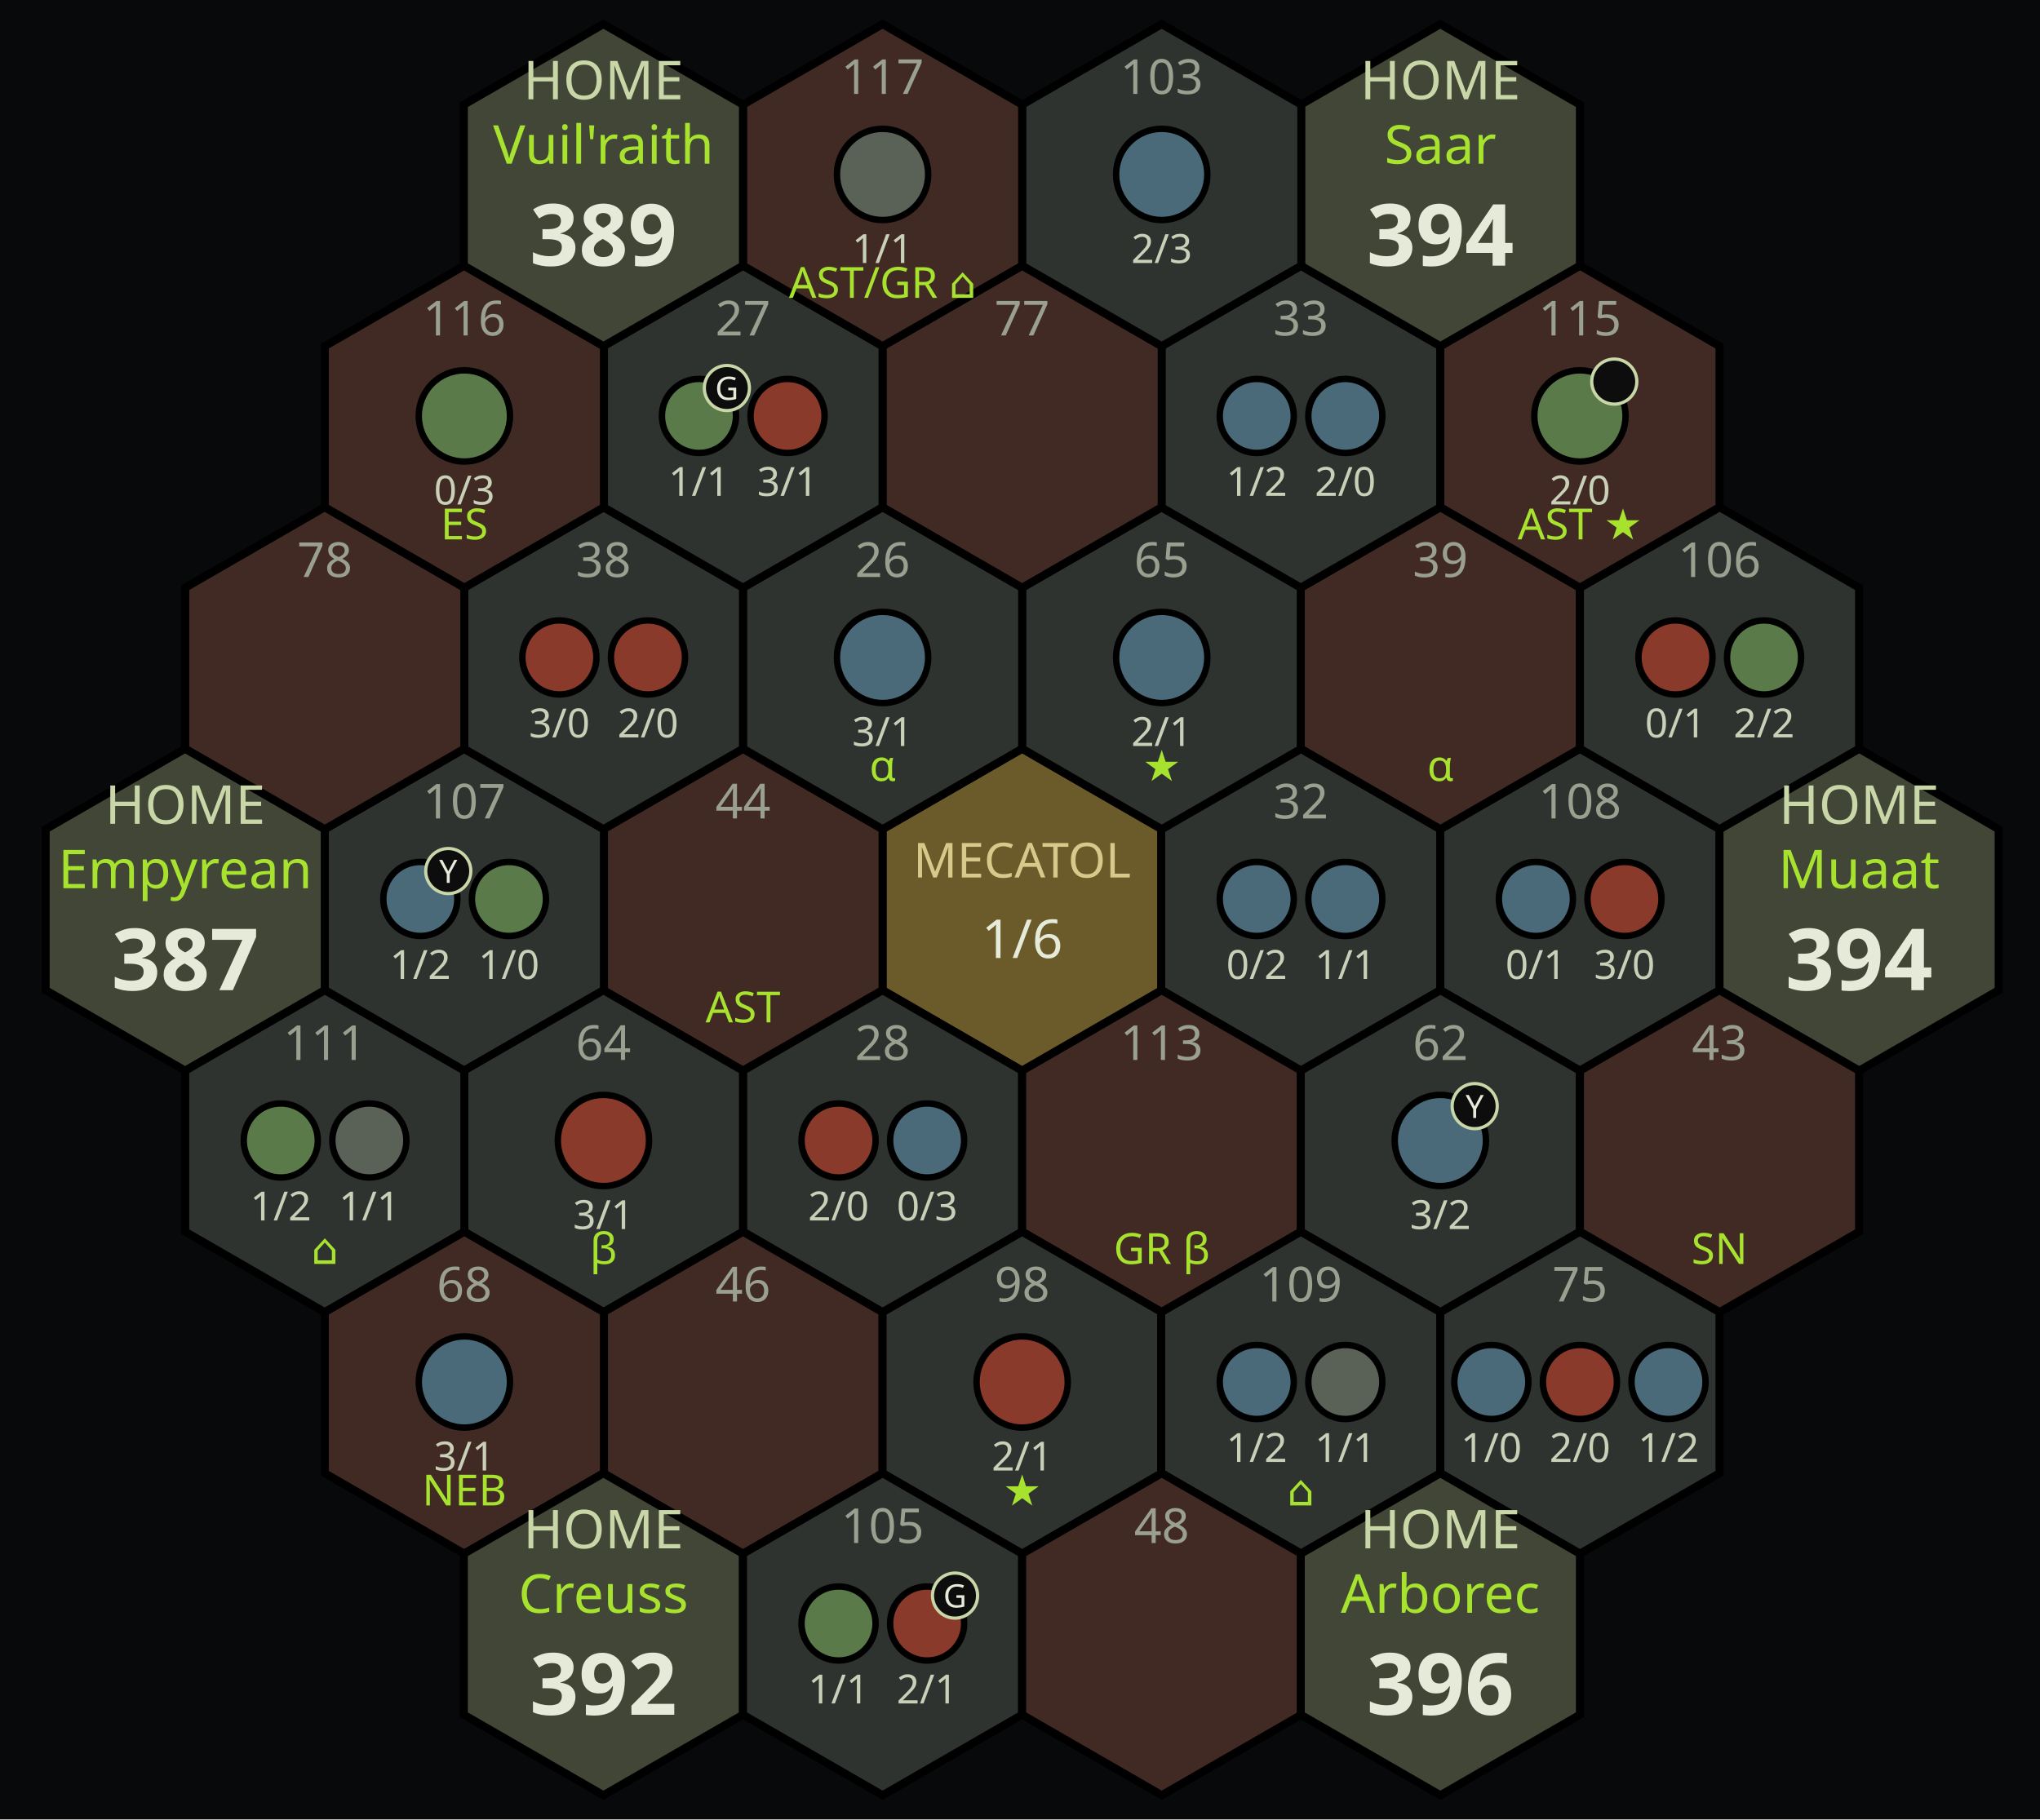
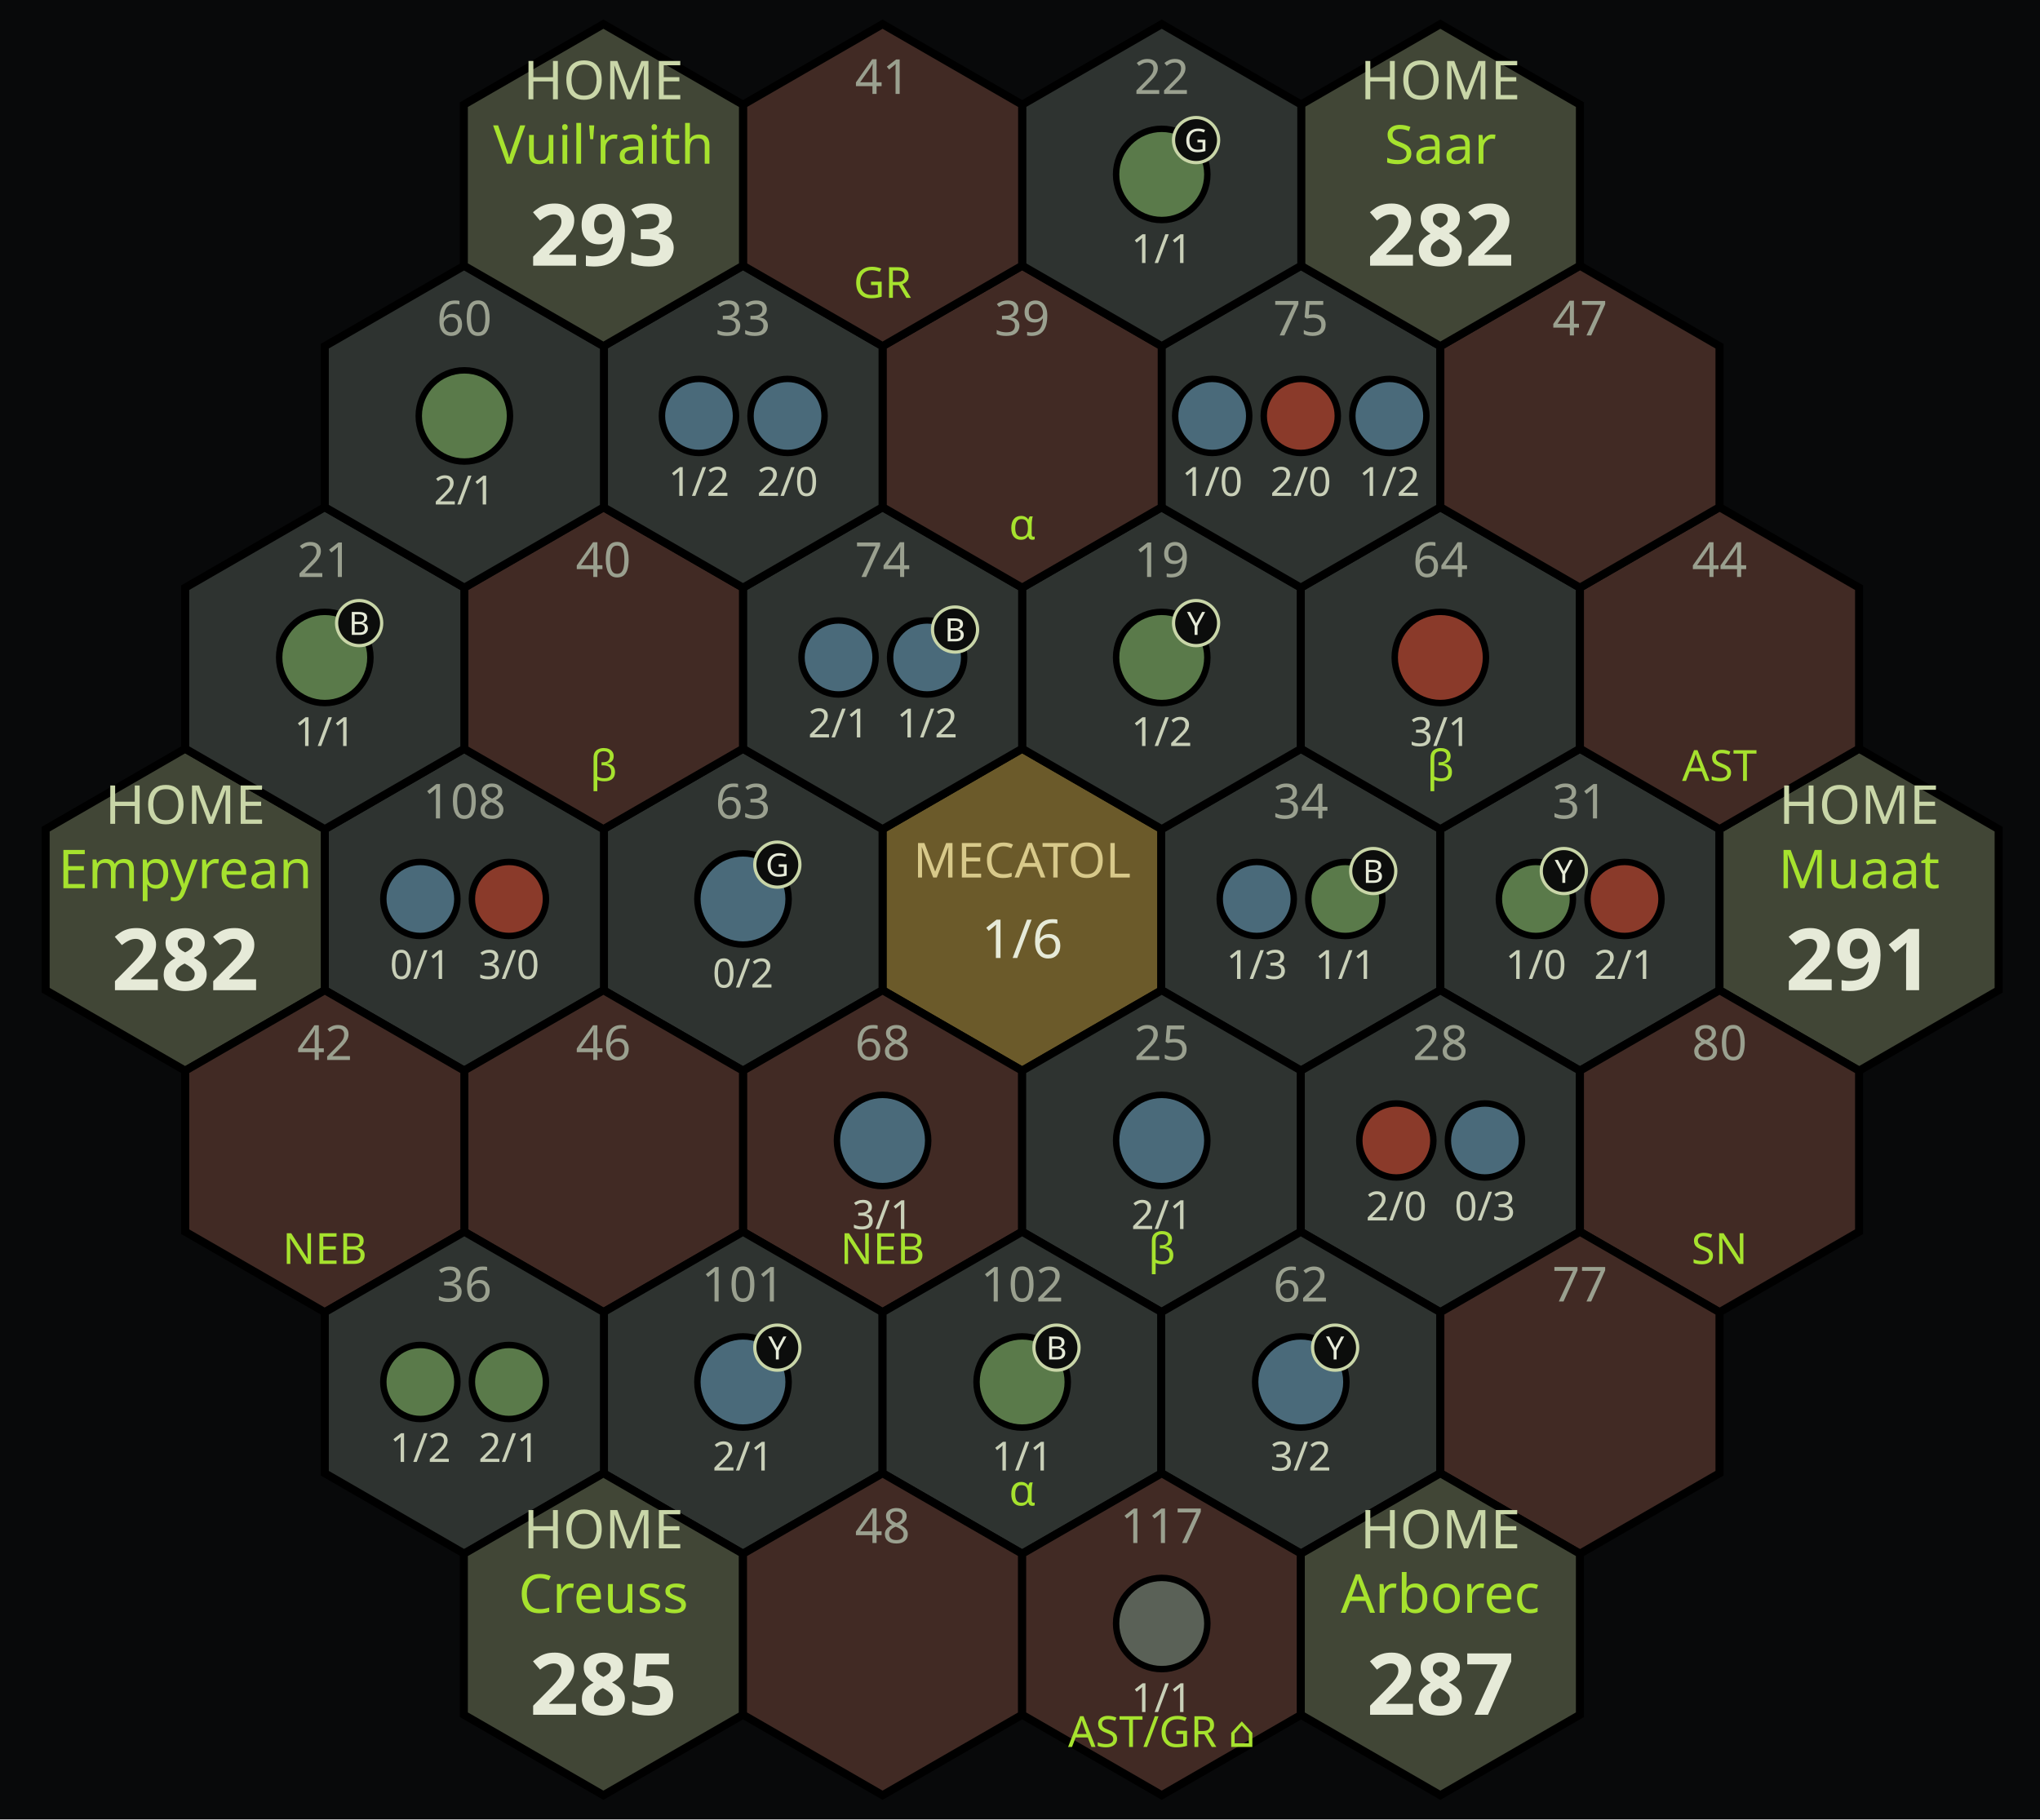
<svg xmlns="http://www.w3.org/2000/svg" width="380" height="339" viewBox="0 0 380 339">
  <rect width="100%" height="100%" fill="#08090a" />
  <polygon points="190.4,139.5 216.4,154.5 216.4,184.5 190.4,199.5 164.4,184.5 164.4,154.5" fill="#6b5a2a" stroke="#000000" stroke-width="1.5" />
  <polygon points="242.3,139.5 268.3,154.5 268.3,184.5 242.3,199.5 216.3,184.5 216.3,154.5" fill="#2e3330" stroke="#000000" stroke-width="1.5" />
  <polygon points="216.4,94.5 242.4,109.5 242.4,139.5 216.4,154.5 190.4,139.5 190.4,109.5" fill="#2e3330" stroke="#000000" stroke-width="1.5" />
-   <polygon points="138.4,139.5 164.4,154.5 164.4,184.5 138.4,199.5 112.4,184.5 112.4,154.5" fill="#412a24" stroke="#000000" stroke-width="1.5" />
+   <polygon points="138.4,139.5 164.4,154.5 164.4,184.5 138.4,199.5 112.4,184.5 112.4,154.5" fill="#2e3330" stroke="#000000" stroke-width="1.5" />
  <polygon points="164.4,94.5 190.4,109.5 190.4,139.5 164.4,154.5 138.4,139.5 138.4,109.5" fill="#2e3330" stroke="#000000" stroke-width="1.5" />
-   <polygon points="164.4,184.5 190.4,199.5 190.4,229.5 164.4,244.5 138.4,229.5 138.4,199.5" fill="#2e3330" stroke="#000000" stroke-width="1.5" />
-   <polygon points="216.4,184.5 242.4,199.5 242.4,229.5 216.4,244.5 190.4,229.5 190.4,199.5" fill="#412a24" stroke="#000000" stroke-width="1.5" />
+   <polygon points="164.4,184.5 190.4,199.5 190.4,229.5 164.4,244.5 138.4,229.5 138.4,199.5" fill="#412a24" stroke="#000000" stroke-width="1.5" />
+   <polygon points="216.4,184.5 242.4,199.5 242.4,229.5 216.4,244.5 190.4,229.5 190.4,199.5" fill="#2e3330" stroke="#000000" stroke-width="1.5" />
  <polygon points="294.3,139.5 320.3,154.5 320.3,184.5 294.3,199.5 268.3,184.5 268.3,154.5" fill="#2e3330" stroke="#000000" stroke-width="1.5" />
-   <polygon points="268.3,94.5 294.3,109.5 294.3,139.5 268.3,154.5 242.3,139.5 242.3,109.5" fill="#412a24" stroke="#000000" stroke-width="1.5" />
+   <polygon points="268.3,94.5 294.3,109.5 294.3,139.5 268.3,154.5 242.3,139.5 242.3,109.5" fill="#2e3330" stroke="#000000" stroke-width="1.5" />
  <polygon points="268.3,184.5 294.3,199.5 294.3,229.5 268.3,244.5 242.3,229.5 242.3,199.5" fill="#2e3330" stroke="#000000" stroke-width="1.5" />
  <polygon points="242.3,49.5 268.3,64.5 268.3,94.5 242.3,109.5 216.3,94.5 216.3,64.5" fill="#2e3330" stroke="#000000" stroke-width="1.5" />
  <polygon points="190.4,49.5 216.4,64.5 216.4,94.5 190.4,109.5 164.4,94.5 164.4,64.5" fill="#412a24" stroke="#000000" stroke-width="1.5" />
  <polygon points="86.5,139.5 112.5,154.5 112.5,184.5 86.5,199.5 60.5,184.5 60.5,154.5" fill="#2e3330" stroke="#000000" stroke-width="1.5" />
-   <polygon points="112.4,94.5 138.4,109.5 138.4,139.5 112.4,154.5 86.4,139.5 86.4,109.5" fill="#2e3330" stroke="#000000" stroke-width="1.5" />
-   <polygon points="112.4,184.5 138.4,199.5 138.4,229.5 112.4,244.5 86.4,229.5 86.4,199.5" fill="#2e3330" stroke="#000000" stroke-width="1.5" />
+   <polygon points="112.4,94.5 138.4,109.5 138.4,139.5 112.4,154.5 86.4,139.5 86.4,109.5" fill="#412a24" stroke="#000000" stroke-width="1.5" />
+   <polygon points="112.4,184.5 138.4,199.5 138.4,229.5 112.4,244.5 86.4,229.5 86.4,199.5" fill="#412a24" stroke="#000000" stroke-width="1.5" />
  <polygon points="138.4,49.5 164.4,64.5 164.4,94.5 138.4,109.5 112.4,94.5 112.4,64.5" fill="#2e3330" stroke="#000000" stroke-width="1.5" />
-   <polygon points="138.4,229.5 164.4,244.5 164.4,274.5 138.4,289.5 112.4,274.5 112.4,244.5" fill="#412a24" stroke="#000000" stroke-width="1.5" />
+   <polygon points="138.4,229.5 164.4,244.5 164.4,274.5 138.4,289.5 112.4,274.5 112.4,244.5" fill="#2e3330" stroke="#000000" stroke-width="1.5" />
  <polygon points="190.4,229.5 216.4,244.5 216.4,274.5 190.4,289.5 164.4,274.5 164.4,244.5" fill="#2e3330" stroke="#000000" stroke-width="1.5" />
  <polygon points="242.3,229.5 268.3,244.5 268.3,274.5 242.3,289.5 216.3,274.5 216.3,244.5" fill="#2e3330" stroke="#000000" stroke-width="1.5" />
  <polygon points="346.3,139.5 372.3,154.5 372.3,184.5 346.3,199.5 320.3,184.5 320.3,154.5" fill="#414636" stroke="#000000" stroke-width="1.5" />
-   <polygon points="320.3,94.5 346.3,109.5 346.3,139.5 320.3,154.5 294.3,139.5 294.3,109.5" fill="#2e3330" stroke="#000000" stroke-width="1.5" />
+   <polygon points="320.3,94.5 346.3,109.5 346.3,139.5 320.3,154.5 294.3,139.5 294.3,109.5" fill="#412a24" stroke="#000000" stroke-width="1.5" />
  <polygon points="320.3,184.5 346.3,199.5 346.3,229.5 320.3,244.5 294.3,229.5 294.3,199.5" fill="#412a24" stroke="#000000" stroke-width="1.5" />
  <polygon points="294.3,49.5 320.3,64.5 320.3,94.5 294.3,109.5 268.3,94.5 268.3,64.5" fill="#412a24" stroke="#000000" stroke-width="1.5" />
-   <polygon points="294.3,229.5 320.3,244.5 320.3,274.5 294.3,289.5 268.3,274.5 268.3,244.5" fill="#2e3330" stroke="#000000" stroke-width="1.5" />
+   <polygon points="294.3,229.5 320.3,244.5 320.3,274.5 294.3,289.5 268.3,274.5 268.3,244.5" fill="#412a24" stroke="#000000" stroke-width="1.5" />
  <polygon points="268.3,4.5 294.3,19.5 294.3,49.5 268.3,64.5 242.3,49.5 242.3,19.5" fill="#414636" stroke="#000000" stroke-width="1.5" />
  <polygon points="216.4,4.5 242.4,19.5 242.4,49.5 216.4,64.5 190.4,49.5 190.4,19.5" fill="#2e3330" stroke="#000000" stroke-width="1.5" />
  <polygon points="164.4,4.5 190.4,19.5 190.4,49.5 164.4,64.5 138.4,49.5 138.4,19.5" fill="#412a24" stroke="#000000" stroke-width="1.5" />
  <polygon points="34.5,139.5 60.5,154.5 60.5,184.5 34.5,199.5 8.5,184.5 8.5,154.5" fill="#414636" stroke="#000000" stroke-width="1.5" />
-   <polygon points="60.5,94.5 86.5,109.5 86.5,139.5 60.5,154.5 34.5,139.5 34.5,109.5" fill="#412a24" stroke="#000000" stroke-width="1.5" />
-   <polygon points="60.5,184.5 86.5,199.5 86.5,229.5 60.5,244.5 34.5,229.5 34.5,199.5" fill="#2e3330" stroke="#000000" stroke-width="1.5" />
-   <polygon points="86.5,49.5 112.5,64.5 112.5,94.5 86.5,109.5 60.5,94.5 60.5,64.5" fill="#412a24" stroke="#000000" stroke-width="1.5" />
-   <polygon points="86.5,229.5 112.5,244.5 112.5,274.5 86.5,289.5 60.5,274.5 60.5,244.5" fill="#412a24" stroke="#000000" stroke-width="1.5" />
+   <polygon points="60.5,94.5 86.5,109.5 86.5,139.5 60.5,154.5 34.5,139.5 34.5,109.5" fill="#2e3330" stroke="#000000" stroke-width="1.5" />
+   <polygon points="60.5,184.5 86.5,199.5 86.5,229.5 60.5,244.5 34.5,229.5 34.5,199.5" fill="#412a24" stroke="#000000" stroke-width="1.5" />
+   <polygon points="86.5,49.5 112.5,64.5 112.5,94.5 86.5,109.5 60.5,94.5 60.5,64.5" fill="#2e3330" stroke="#000000" stroke-width="1.5" />
+   <polygon points="86.5,229.5 112.5,244.5 112.5,274.5 86.5,289.5 60.5,274.5 60.5,244.5" fill="#2e3330" stroke="#000000" stroke-width="1.5" />
  <polygon points="112.4,4.5 138.4,19.5 138.4,49.5 112.4,64.5 86.4,49.5 86.4,19.5" fill="#414636" stroke="#000000" stroke-width="1.5" />
  <polygon points="112.4,274.5 138.4,289.5 138.4,319.5 112.4,334.5 86.4,319.5 86.4,289.5" fill="#414636" stroke="#000000" stroke-width="1.5" />
-   <polygon points="164.4,274.5 190.4,289.5 190.4,319.5 164.4,334.5 138.4,319.5 138.4,289.5" fill="#2e3330" stroke="#000000" stroke-width="1.5" />
+   <polygon points="164.4,274.5 190.4,289.5 190.4,319.5 164.4,334.5 138.4,319.5 138.4,289.5" fill="#412a24" stroke="#000000" stroke-width="1.5" />
  <polygon points="216.4,274.5 242.4,289.5 242.4,319.5 216.4,334.5 190.4,319.5 190.4,289.5" fill="#412a24" stroke="#000000" stroke-width="1.5" />
  <polygon points="268.3,274.5 294.3,289.5 294.3,319.5 268.3,334.5 242.3,319.5 242.3,289.5" fill="#414636" stroke="#000000" stroke-width="1.5" />
  <text x="190.4" y="163.5" font-size="9" fill="#d8c98a" text-anchor="middle" font-family="sans-serif">MECATOL</text>
  <text x="190.4" y="178.5" font-size="10" fill="#e6ead8" text-anchor="middle" font-family="sans-serif">1/6</text>
-   <text x="242.3" y="152.5" font-size="9" fill="#9aa08f" text-anchor="middle" font-family="sans-serif">32</text>
+   <text x="242.3" y="152.5" font-size="9" fill="#9aa08f" text-anchor="middle" font-family="sans-serif">34</text>
  <circle cx="234.1" cy="167.5" r="6.9" fill="#4a6a7a" stroke="#000000" stroke-width="1.20" />
-   <text x="234.1" y="182.4" font-size="7.5" fill="#c9d0b8" text-anchor="middle" font-family="sans-serif">0/2</text>
-   <circle cx="250.6" cy="167.5" r="6.9" fill="#4a6a7a" stroke="#000000" stroke-width="1.20" />
+   <text x="234.1" y="182.4" font-size="7.5" fill="#c9d0b8" text-anchor="middle" font-family="sans-serif">1/3</text>
+   <circle cx="250.6" cy="167.5" r="6.9" fill="#5a7a4a" stroke="#000000" stroke-width="1.20" />
+   <circle cx="255.8" cy="162.3" r="4.2" fill="#0c0d0c" stroke="#c9d6a8" stroke-width="0.6" />
+   <text x="255.8" y="164.5" font-size="6" fill="#e6ead8" text-anchor="middle" font-family="sans-serif">B</text>
  <text x="250.6" y="182.4" font-size="7.5" fill="#c9d0b8" text-anchor="middle" font-family="sans-serif">1/1</text>
-   <text x="216.4" y="107.5" font-size="9" fill="#9aa08f" text-anchor="middle" font-family="sans-serif">65</text>
-   <circle cx="216.4" cy="122.5" r="8.5" fill="#4a6a7a" stroke="#000000" stroke-width="1.20" />
-   <text x="216.4" y="139.0" font-size="7.5" fill="#c9d0b8" text-anchor="middle" font-family="sans-serif">2/1</text>
-   <text x="216.4" y="145.5" font-size="8" fill="#a6e22e" text-anchor="middle" font-family="sans-serif">★</text>
-   <text x="138.4" y="152.5" font-size="9" fill="#9aa08f" text-anchor="middle" font-family="sans-serif">44</text>
-   <text x="138.4" y="190.5" font-size="8" fill="#a6e22e" text-anchor="middle" font-family="sans-serif">AST</text>
-   <text x="164.4" y="107.5" font-size="9" fill="#9aa08f" text-anchor="middle" font-family="sans-serif">26</text>
-   <circle cx="164.4" cy="122.5" r="8.5" fill="#4a6a7a" stroke="#000000" stroke-width="1.20" />
-   <text x="164.4" y="139.0" font-size="7.5" fill="#c9d0b8" text-anchor="middle" font-family="sans-serif">3/1</text>
-   <text x="164.4" y="145.5" font-size="8" fill="#a6e22e" text-anchor="middle" font-family="sans-serif">α</text>
-   <text x="164.4" y="197.5" font-size="9" fill="#9aa08f" text-anchor="middle" font-family="sans-serif">28</text>
-   <circle cx="156.2" cy="212.5" r="6.9" fill="#8a3a2a" stroke="#000000" stroke-width="1.20" />
-   <text x="156.2" y="227.4" font-size="7.5" fill="#c9d0b8" text-anchor="middle" font-family="sans-serif">2/0</text>
-   <circle cx="172.7" cy="212.5" r="6.9" fill="#4a6a7a" stroke="#000000" stroke-width="1.20" />
-   <text x="172.7" y="227.4" font-size="7.5" fill="#c9d0b8" text-anchor="middle" font-family="sans-serif">0/3</text>
-   <text x="216.4" y="197.5" font-size="9" fill="#9aa08f" text-anchor="middle" font-family="sans-serif">113</text>
-   <text x="216.4" y="235.5" font-size="8" fill="#a6e22e" text-anchor="middle" font-family="sans-serif">GR β</text>
-   <text x="294.3" y="152.5" font-size="9" fill="#9aa08f" text-anchor="middle" font-family="sans-serif">108</text>
-   <circle cx="286.1" cy="167.5" r="6.9" fill="#4a6a7a" stroke="#000000" stroke-width="1.20" />
-   <text x="286.1" y="182.4" font-size="7.5" fill="#c9d0b8" text-anchor="middle" font-family="sans-serif">0/1</text>
+   <text x="216.4" y="107.5" font-size="9" fill="#9aa08f" text-anchor="middle" font-family="sans-serif">19</text>
+   <circle cx="216.4" cy="122.5" r="8.5" fill="#5a7a4a" stroke="#000000" stroke-width="1.20" />
+   <circle cx="222.8" cy="116.1" r="4.2" fill="#0c0d0c" stroke="#c9d6a8" stroke-width="0.6" />
+   <text x="222.8" y="118.3" font-size="6" fill="#e6ead8" text-anchor="middle" font-family="sans-serif">Y</text>
+   <text x="216.4" y="139.0" font-size="7.5" fill="#c9d0b8" text-anchor="middle" font-family="sans-serif">1/2</text>
+   <text x="138.4" y="152.5" font-size="9" fill="#9aa08f" text-anchor="middle" font-family="sans-serif">63</text>
+   <circle cx="138.4" cy="167.5" r="8.5" fill="#4a6a7a" stroke="#000000" stroke-width="1.20" />
+   <circle cx="144.8" cy="161.1" r="4.2" fill="#0c0d0c" stroke="#c9d6a8" stroke-width="0.6" />
+   <text x="144.8" y="163.3" font-size="6" fill="#e6ead8" text-anchor="middle" font-family="sans-serif">G</text>
+   <text x="138.4" y="184.0" font-size="7.5" fill="#c9d0b8" text-anchor="middle" font-family="sans-serif">0/2</text>
+   <text x="164.4" y="107.5" font-size="9" fill="#9aa08f" text-anchor="middle" font-family="sans-serif">74</text>
+   <circle cx="156.2" cy="122.5" r="6.9" fill="#4a6a7a" stroke="#000000" stroke-width="1.20" />
+   <text x="156.2" y="137.4" font-size="7.5" fill="#c9d0b8" text-anchor="middle" font-family="sans-serif">2/1</text>
+   <circle cx="172.7" cy="122.5" r="6.9" fill="#4a6a7a" stroke="#000000" stroke-width="1.20" />
+   <circle cx="177.9" cy="117.3" r="4.2" fill="#0c0d0c" stroke="#c9d6a8" stroke-width="0.6" />
+   <text x="177.9" y="119.5" font-size="6" fill="#e6ead8" text-anchor="middle" font-family="sans-serif">B</text>
+   <text x="172.7" y="137.4" font-size="7.5" fill="#c9d0b8" text-anchor="middle" font-family="sans-serif">1/2</text>
+   <text x="164.4" y="197.5" font-size="9" fill="#9aa08f" text-anchor="middle" font-family="sans-serif">68</text>
+   <circle cx="164.4" cy="212.5" r="8.5" fill="#4a6a7a" stroke="#000000" stroke-width="1.20" />
+   <text x="164.4" y="229.0" font-size="7.5" fill="#c9d0b8" text-anchor="middle" font-family="sans-serif">3/1</text>
+   <text x="164.4" y="235.5" font-size="8" fill="#a6e22e" text-anchor="middle" font-family="sans-serif">NEB</text>
+   <text x="216.4" y="197.5" font-size="9" fill="#9aa08f" text-anchor="middle" font-family="sans-serif">25</text>
+   <circle cx="216.4" cy="212.5" r="8.5" fill="#4a6a7a" stroke="#000000" stroke-width="1.20" />
+   <text x="216.4" y="229.0" font-size="7.5" fill="#c9d0b8" text-anchor="middle" font-family="sans-serif">2/1</text>
+   <text x="216.4" y="235.5" font-size="8" fill="#a6e22e" text-anchor="middle" font-family="sans-serif">β</text>
+   <text x="294.3" y="152.5" font-size="9" fill="#9aa08f" text-anchor="middle" font-family="sans-serif">31</text>
+   <circle cx="286.1" cy="167.5" r="6.9" fill="#5a7a4a" stroke="#000000" stroke-width="1.20" />
+   <circle cx="291.3" cy="162.3" r="4.2" fill="#0c0d0c" stroke="#c9d6a8" stroke-width="0.6" />
+   <text x="291.3" y="164.5" font-size="6" fill="#e6ead8" text-anchor="middle" font-family="sans-serif">Y</text>
+   <text x="286.1" y="182.4" font-size="7.5" fill="#c9d0b8" text-anchor="middle" font-family="sans-serif">1/0</text>
  <circle cx="302.6" cy="167.5" r="6.9" fill="#8a3a2a" stroke="#000000" stroke-width="1.20" />
-   <text x="302.6" y="182.4" font-size="7.5" fill="#c9d0b8" text-anchor="middle" font-family="sans-serif">3/0</text>
-   <text x="268.3" y="107.5" font-size="9" fill="#9aa08f" text-anchor="middle" font-family="sans-serif">39</text>
-   <text x="268.3" y="145.5" font-size="8" fill="#a6e22e" text-anchor="middle" font-family="sans-serif">α</text>
-   <text x="268.3" y="197.5" font-size="9" fill="#9aa08f" text-anchor="middle" font-family="sans-serif">62</text>
-   <circle cx="268.3" cy="212.5" r="8.5" fill="#4a6a7a" stroke="#000000" stroke-width="1.20" />
-   <circle cx="274.7" cy="206.1" r="4.2" fill="#0c0d0c" stroke="#c9d6a8" stroke-width="0.6" />
-   <text x="274.7" y="208.3" font-size="6" fill="#e6ead8" text-anchor="middle" font-family="sans-serif">Y</text>
-   <text x="268.3" y="229.0" font-size="7.5" fill="#c9d0b8" text-anchor="middle" font-family="sans-serif">3/2</text>
-   <text x="242.3" y="62.5" font-size="9" fill="#9aa08f" text-anchor="middle" font-family="sans-serif">33</text>
-   <circle cx="234.1" cy="77.5" r="6.9" fill="#4a6a7a" stroke="#000000" stroke-width="1.20" />
-   <text x="234.1" y="92.4" font-size="7.5" fill="#c9d0b8" text-anchor="middle" font-family="sans-serif">1/2</text>
-   <circle cx="250.6" cy="77.5" r="6.9" fill="#4a6a7a" stroke="#000000" stroke-width="1.20" />
-   <text x="250.6" y="92.4" font-size="7.5" fill="#c9d0b8" text-anchor="middle" font-family="sans-serif">2/0</text>
-   <text x="190.4" y="62.5" font-size="9" fill="#9aa08f" text-anchor="middle" font-family="sans-serif">77</text>
-   <text x="86.5" y="152.5" font-size="9" fill="#9aa08f" text-anchor="middle" font-family="sans-serif">107</text>
+   <text x="302.6" y="182.4" font-size="7.5" fill="#c9d0b8" text-anchor="middle" font-family="sans-serif">2/1</text>
+   <text x="268.3" y="107.5" font-size="9" fill="#9aa08f" text-anchor="middle" font-family="sans-serif">64</text>
+   <circle cx="268.3" cy="122.5" r="8.5" fill="#8a3a2a" stroke="#000000" stroke-width="1.20" />
+   <text x="268.3" y="139.0" font-size="7.5" fill="#c9d0b8" text-anchor="middle" font-family="sans-serif">3/1</text>
+   <text x="268.3" y="145.5" font-size="8" fill="#a6e22e" text-anchor="middle" font-family="sans-serif">β</text>
+   <text x="268.3" y="197.5" font-size="9" fill="#9aa08f" text-anchor="middle" font-family="sans-serif">28</text>
+   <circle cx="260.1" cy="212.5" r="6.9" fill="#8a3a2a" stroke="#000000" stroke-width="1.20" />
+   <text x="260.1" y="227.4" font-size="7.5" fill="#c9d0b8" text-anchor="middle" font-family="sans-serif">2/0</text>
+   <circle cx="276.6" cy="212.5" r="6.9" fill="#4a6a7a" stroke="#000000" stroke-width="1.20" />
+   <text x="276.6" y="227.4" font-size="7.5" fill="#c9d0b8" text-anchor="middle" font-family="sans-serif">0/3</text>
+   <text x="242.3" y="62.5" font-size="9" fill="#9aa08f" text-anchor="middle" font-family="sans-serif">75</text>
+   <circle cx="225.8" cy="77.5" r="6.9" fill="#4a6a7a" stroke="#000000" stroke-width="1.20" />
+   <text x="225.8" y="92.4" font-size="7.5" fill="#c9d0b8" text-anchor="middle" font-family="sans-serif">1/0</text>
+   <circle cx="242.3" cy="77.5" r="6.9" fill="#8a3a2a" stroke="#000000" stroke-width="1.20" />
+   <text x="242.3" y="92.4" font-size="7.5" fill="#c9d0b8" text-anchor="middle" font-family="sans-serif">2/0</text>
+   <circle cx="258.8" cy="77.5" r="6.9" fill="#4a6a7a" stroke="#000000" stroke-width="1.20" />
+   <text x="258.8" y="92.4" font-size="7.5" fill="#c9d0b8" text-anchor="middle" font-family="sans-serif">1/2</text>
+   <text x="190.4" y="62.5" font-size="9" fill="#9aa08f" text-anchor="middle" font-family="sans-serif">39</text>
+   <text x="190.4" y="100.5" font-size="8" fill="#a6e22e" text-anchor="middle" font-family="sans-serif">α</text>
+   <text x="86.5" y="152.5" font-size="9" fill="#9aa08f" text-anchor="middle" font-family="sans-serif">108</text>
  <circle cx="78.3" cy="167.5" r="6.9" fill="#4a6a7a" stroke="#000000" stroke-width="1.20" />
-   <circle cx="83.5" cy="162.3" r="4.2" fill="#0c0d0c" stroke="#c9d6a8" stroke-width="0.6" />
-   <text x="83.5" y="164.5" font-size="6" fill="#e6ead8" text-anchor="middle" font-family="sans-serif">Y</text>
-   <text x="78.3" y="182.4" font-size="7.5" fill="#c9d0b8" text-anchor="middle" font-family="sans-serif">1/2</text>
-   <circle cx="94.8" cy="167.5" r="6.9" fill="#5a7a4a" stroke="#000000" stroke-width="1.20" />
-   <text x="94.8" y="182.4" font-size="7.5" fill="#c9d0b8" text-anchor="middle" font-family="sans-serif">1/0</text>
-   <text x="112.4" y="107.5" font-size="9" fill="#9aa08f" text-anchor="middle" font-family="sans-serif">38</text>
-   <circle cx="104.2" cy="122.5" r="6.9" fill="#8a3a2a" stroke="#000000" stroke-width="1.20" />
-   <text x="104.2" y="137.4" font-size="7.5" fill="#c9d0b8" text-anchor="middle" font-family="sans-serif">3/0</text>
-   <circle cx="120.7" cy="122.5" r="6.9" fill="#8a3a2a" stroke="#000000" stroke-width="1.20" />
-   <text x="120.7" y="137.4" font-size="7.5" fill="#c9d0b8" text-anchor="middle" font-family="sans-serif">2/0</text>
-   <text x="112.4" y="197.5" font-size="9" fill="#9aa08f" text-anchor="middle" font-family="sans-serif">64</text>
-   <circle cx="112.4" cy="212.5" r="8.5" fill="#8a3a2a" stroke="#000000" stroke-width="1.20" />
-   <text x="112.4" y="229.0" font-size="7.5" fill="#c9d0b8" text-anchor="middle" font-family="sans-serif">3/1</text>
-   <text x="112.4" y="235.5" font-size="8" fill="#a6e22e" text-anchor="middle" font-family="sans-serif">β</text>
-   <text x="138.4" y="62.5" font-size="9" fill="#9aa08f" text-anchor="middle" font-family="sans-serif">27</text>
-   <circle cx="130.2" cy="77.5" r="6.9" fill="#5a7a4a" stroke="#000000" stroke-width="1.20" />
-   <circle cx="135.4" cy="72.3" r="4.2" fill="#0c0d0c" stroke="#c9d6a8" stroke-width="0.6" />
-   <text x="135.4" y="74.5" font-size="6" fill="#e6ead8" text-anchor="middle" font-family="sans-serif">G</text>
-   <text x="130.2" y="92.4" font-size="7.5" fill="#c9d0b8" text-anchor="middle" font-family="sans-serif">1/1</text>
-   <circle cx="146.7" cy="77.5" r="6.9" fill="#8a3a2a" stroke="#000000" stroke-width="1.20" />
-   <text x="146.7" y="92.4" font-size="7.5" fill="#c9d0b8" text-anchor="middle" font-family="sans-serif">3/1</text>
-   <text x="138.4" y="242.5" font-size="9" fill="#9aa08f" text-anchor="middle" font-family="sans-serif">46</text>
-   <text x="190.4" y="242.5" font-size="9" fill="#9aa08f" text-anchor="middle" font-family="sans-serif">98</text>
-   <circle cx="190.4" cy="257.5" r="8.5" fill="#8a3a2a" stroke="#000000" stroke-width="1.20" />
-   <text x="190.4" y="274.0" font-size="7.5" fill="#c9d0b8" text-anchor="middle" font-family="sans-serif">2/1</text>
-   <text x="190.4" y="280.5" font-size="8" fill="#a6e22e" text-anchor="middle" font-family="sans-serif">★</text>
-   <text x="242.3" y="242.5" font-size="9" fill="#9aa08f" text-anchor="middle" font-family="sans-serif">109</text>
-   <circle cx="234.1" cy="257.5" r="6.9" fill="#4a6a7a" stroke="#000000" stroke-width="1.20" />
-   <text x="234.1" y="272.4" font-size="7.5" fill="#c9d0b8" text-anchor="middle" font-family="sans-serif">1/2</text>
-   <circle cx="250.6" cy="257.5" r="6.9" fill="#5a6157" stroke="#000000" stroke-width="1.20" />
-   <text x="250.6" y="272.4" font-size="7.5" fill="#c9d0b8" text-anchor="middle" font-family="sans-serif">1/1</text>
-   <text x="242.3" y="280.5" font-size="8" fill="#a6e22e" text-anchor="middle" font-family="sans-serif">⌂</text>
+   <text x="78.3" y="182.4" font-size="7.5" fill="#c9d0b8" text-anchor="middle" font-family="sans-serif">0/1</text>
+   <circle cx="94.8" cy="167.5" r="6.9" fill="#8a3a2a" stroke="#000000" stroke-width="1.20" />
+   <text x="94.8" y="182.4" font-size="7.5" fill="#c9d0b8" text-anchor="middle" font-family="sans-serif">3/0</text>
+   <text x="112.4" y="107.5" font-size="9" fill="#9aa08f" text-anchor="middle" font-family="sans-serif">40</text>
+   <text x="112.4" y="145.5" font-size="8" fill="#a6e22e" text-anchor="middle" font-family="sans-serif">β</text>
+   <text x="112.4" y="197.5" font-size="9" fill="#9aa08f" text-anchor="middle" font-family="sans-serif">46</text>
+   <text x="138.4" y="62.5" font-size="9" fill="#9aa08f" text-anchor="middle" font-family="sans-serif">33</text>
+   <circle cx="130.2" cy="77.5" r="6.9" fill="#4a6a7a" stroke="#000000" stroke-width="1.20" />
+   <text x="130.2" y="92.4" font-size="7.5" fill="#c9d0b8" text-anchor="middle" font-family="sans-serif">1/2</text>
+   <circle cx="146.7" cy="77.5" r="6.9" fill="#4a6a7a" stroke="#000000" stroke-width="1.20" />
+   <text x="146.7" y="92.4" font-size="7.5" fill="#c9d0b8" text-anchor="middle" font-family="sans-serif">2/0</text>
+   <text x="138.4" y="242.5" font-size="9" fill="#9aa08f" text-anchor="middle" font-family="sans-serif">101</text>
+   <circle cx="138.4" cy="257.5" r="8.5" fill="#4a6a7a" stroke="#000000" stroke-width="1.20" />
+   <circle cx="144.8" cy="251.1" r="4.2" fill="#0c0d0c" stroke="#c9d6a8" stroke-width="0.6" />
+   <text x="144.8" y="253.3" font-size="6" fill="#e6ead8" text-anchor="middle" font-family="sans-serif">Y</text>
+   <text x="138.4" y="274.0" font-size="7.5" fill="#c9d0b8" text-anchor="middle" font-family="sans-serif">2/1</text>
+   <text x="190.4" y="242.5" font-size="9" fill="#9aa08f" text-anchor="middle" font-family="sans-serif">102</text>
+   <circle cx="190.4" cy="257.5" r="8.5" fill="#5a7a4a" stroke="#000000" stroke-width="1.20" />
+   <circle cx="196.8" cy="251.1" r="4.2" fill="#0c0d0c" stroke="#c9d6a8" stroke-width="0.6" />
+   <text x="196.8" y="253.3" font-size="6" fill="#e6ead8" text-anchor="middle" font-family="sans-serif">B</text>
+   <text x="190.4" y="274.0" font-size="7.5" fill="#c9d0b8" text-anchor="middle" font-family="sans-serif">1/1</text>
+   <text x="190.4" y="280.5" font-size="8" fill="#a6e22e" text-anchor="middle" font-family="sans-serif">α</text>
+   <text x="242.3" y="242.5" font-size="9" fill="#9aa08f" text-anchor="middle" font-family="sans-serif">62</text>
+   <circle cx="242.3" cy="257.5" r="8.5" fill="#4a6a7a" stroke="#000000" stroke-width="1.20" />
+   <circle cx="248.7" cy="251.1" r="4.2" fill="#0c0d0c" stroke="#c9d6a8" stroke-width="0.6" />
+   <text x="248.7" y="253.3" font-size="6" fill="#e6ead8" text-anchor="middle" font-family="sans-serif">Y</text>
+   <text x="242.3" y="274.0" font-size="7.5" fill="#c9d0b8" text-anchor="middle" font-family="sans-serif">3/2</text>
  <text x="346.3" y="153.5" font-size="10" fill="#c9d6a8" text-anchor="middle" font-family="sans-serif">HOME</text>
  <text x="346.3" y="165.5" font-size="10" fill="#a6e22e" text-anchor="middle" font-family="sans-serif">Muaat</text>
-   <text x="346.3" y="184.5" font-size="16" fill="#e6ead8" text-anchor="middle" font-family="sans-serif" font-weight="bold">394</text>
-   <text x="320.3" y="107.5" font-size="9" fill="#9aa08f" text-anchor="middle" font-family="sans-serif">106</text>
-   <circle cx="312.1" cy="122.5" r="6.9" fill="#8a3a2a" stroke="#000000" stroke-width="1.20" />
-   <text x="312.1" y="137.4" font-size="7.5" fill="#c9d0b8" text-anchor="middle" font-family="sans-serif">0/1</text>
-   <circle cx="328.6" cy="122.5" r="6.9" fill="#5a7a4a" stroke="#000000" stroke-width="1.20" />
-   <text x="328.6" y="137.4" font-size="7.5" fill="#c9d0b8" text-anchor="middle" font-family="sans-serif">2/2</text>
-   <text x="320.3" y="197.5" font-size="9" fill="#9aa08f" text-anchor="middle" font-family="sans-serif">43</text>
+   <text x="346.3" y="184.5" font-size="16" fill="#e6ead8" text-anchor="middle" font-family="sans-serif" font-weight="bold">291</text>
+   <text x="320.3" y="107.5" font-size="9" fill="#9aa08f" text-anchor="middle" font-family="sans-serif">44</text>
+   <text x="320.3" y="145.5" font-size="8" fill="#a6e22e" text-anchor="middle" font-family="sans-serif">AST</text>
+   <text x="320.3" y="197.5" font-size="9" fill="#9aa08f" text-anchor="middle" font-family="sans-serif">80</text>
  <text x="320.3" y="235.5" font-size="8" fill="#a6e22e" text-anchor="middle" font-family="sans-serif">SN</text>
-   <text x="294.3" y="62.5" font-size="9" fill="#9aa08f" text-anchor="middle" font-family="sans-serif">115</text>
-   <circle cx="294.3" cy="77.5" r="8.5" fill="#5a7a4a" stroke="#000000" stroke-width="1.20" />
-   <circle cx="300.7" cy="71.1" r="4.2" fill="#0c0d0c" stroke="#c9d6a8" stroke-width="0.6" />
-   <text x="300.7" y="73.3" font-size="6" fill="#e6ead8" text-anchor="middle" font-family="sans-serif" />
-   <text x="294.3" y="94.0" font-size="7.5" fill="#c9d0b8" text-anchor="middle" font-family="sans-serif">2/0</text>
-   <text x="294.3" y="100.5" font-size="8" fill="#a6e22e" text-anchor="middle" font-family="sans-serif">AST ★</text>
-   <text x="294.3" y="242.5" font-size="9" fill="#9aa08f" text-anchor="middle" font-family="sans-serif">75</text>
-   <circle cx="277.8" cy="257.5" r="6.9" fill="#4a6a7a" stroke="#000000" stroke-width="1.20" />
-   <text x="277.8" y="272.4" font-size="7.5" fill="#c9d0b8" text-anchor="middle" font-family="sans-serif">1/0</text>
-   <circle cx="294.3" cy="257.5" r="6.9" fill="#8a3a2a" stroke="#000000" stroke-width="1.20" />
-   <text x="294.3" y="272.4" font-size="7.5" fill="#c9d0b8" text-anchor="middle" font-family="sans-serif">2/0</text>
-   <circle cx="310.8" cy="257.5" r="6.9" fill="#4a6a7a" stroke="#000000" stroke-width="1.20" />
-   <text x="310.8" y="272.4" font-size="7.5" fill="#c9d0b8" text-anchor="middle" font-family="sans-serif">1/2</text>
+   <text x="294.3" y="62.5" font-size="9" fill="#9aa08f" text-anchor="middle" font-family="sans-serif">47</text>
+   <text x="294.3" y="242.5" font-size="9" fill="#9aa08f" text-anchor="middle" font-family="sans-serif">77</text>
  <text x="268.3" y="18.5" font-size="10" fill="#c9d6a8" text-anchor="middle" font-family="sans-serif">HOME</text>
  <text x="268.3" y="30.5" font-size="10" fill="#a6e22e" text-anchor="middle" font-family="sans-serif">Saar</text>
-   <text x="268.3" y="49.5" font-size="16" fill="#e6ead8" text-anchor="middle" font-family="sans-serif" font-weight="bold">394</text>
-   <text x="216.4" y="17.5" font-size="9" fill="#9aa08f" text-anchor="middle" font-family="sans-serif">103</text>
-   <circle cx="216.4" cy="32.5" r="8.5" fill="#4a6a7a" stroke="#000000" stroke-width="1.20" />
-   <text x="216.4" y="49.0" font-size="7.5" fill="#c9d0b8" text-anchor="middle" font-family="sans-serif">2/3</text>
-   <text x="164.4" y="17.5" font-size="9" fill="#9aa08f" text-anchor="middle" font-family="sans-serif">117</text>
-   <circle cx="164.4" cy="32.5" r="8.5" fill="#5a6157" stroke="#000000" stroke-width="1.20" />
-   <text x="164.4" y="49.0" font-size="7.5" fill="#c9d0b8" text-anchor="middle" font-family="sans-serif">1/1</text>
-   <text x="164.4" y="55.5" font-size="8" fill="#a6e22e" text-anchor="middle" font-family="sans-serif">AST/GR ⌂</text>
+   <text x="268.3" y="49.5" font-size="16" fill="#e6ead8" text-anchor="middle" font-family="sans-serif" font-weight="bold">282</text>
+   <text x="216.4" y="17.5" font-size="9" fill="#9aa08f" text-anchor="middle" font-family="sans-serif">22</text>
+   <circle cx="216.4" cy="32.5" r="8.5" fill="#5a7a4a" stroke="#000000" stroke-width="1.20" />
+   <circle cx="222.8" cy="26.1" r="4.2" fill="#0c0d0c" stroke="#c9d6a8" stroke-width="0.6" />
+   <text x="222.8" y="28.3" font-size="6" fill="#e6ead8" text-anchor="middle" font-family="sans-serif">G</text>
+   <text x="216.4" y="49.0" font-size="7.5" fill="#c9d0b8" text-anchor="middle" font-family="sans-serif">1/1</text>
+   <text x="164.4" y="17.5" font-size="9" fill="#9aa08f" text-anchor="middle" font-family="sans-serif">41</text>
+   <text x="164.4" y="55.5" font-size="8" fill="#a6e22e" text-anchor="middle" font-family="sans-serif">GR</text>
  <text x="34.5" y="153.5" font-size="10" fill="#c9d6a8" text-anchor="middle" font-family="sans-serif">HOME</text>
  <text x="34.5" y="165.5" font-size="10" fill="#a6e22e" text-anchor="middle" font-family="sans-serif">Empyrean</text>
-   <text x="34.5" y="184.5" font-size="16" fill="#e6ead8" text-anchor="middle" font-family="sans-serif" font-weight="bold">387</text>
-   <text x="60.5" y="107.5" font-size="9" fill="#9aa08f" text-anchor="middle" font-family="sans-serif">78</text>
-   <text x="60.5" y="197.5" font-size="9" fill="#9aa08f" text-anchor="middle" font-family="sans-serif">111</text>
-   <circle cx="52.3" cy="212.5" r="6.9" fill="#5a7a4a" stroke="#000000" stroke-width="1.20" />
-   <text x="52.3" y="227.4" font-size="7.5" fill="#c9d0b8" text-anchor="middle" font-family="sans-serif">1/2</text>
-   <circle cx="68.8" cy="212.5" r="6.9" fill="#5a6157" stroke="#000000" stroke-width="1.20" />
-   <text x="68.8" y="227.4" font-size="7.5" fill="#c9d0b8" text-anchor="middle" font-family="sans-serif">1/1</text>
-   <text x="60.5" y="235.5" font-size="8" fill="#a6e22e" text-anchor="middle" font-family="sans-serif">⌂</text>
-   <text x="86.5" y="62.5" font-size="9" fill="#9aa08f" text-anchor="middle" font-family="sans-serif">116</text>
+   <text x="34.5" y="184.5" font-size="16" fill="#e6ead8" text-anchor="middle" font-family="sans-serif" font-weight="bold">282</text>
+   <text x="60.5" y="107.5" font-size="9" fill="#9aa08f" text-anchor="middle" font-family="sans-serif">21</text>
+   <circle cx="60.5" cy="122.5" r="8.5" fill="#5a7a4a" stroke="#000000" stroke-width="1.20" />
+   <circle cx="66.9" cy="116.1" r="4.2" fill="#0c0d0c" stroke="#c9d6a8" stroke-width="0.6" />
+   <text x="66.9" y="118.3" font-size="6" fill="#e6ead8" text-anchor="middle" font-family="sans-serif">B</text>
+   <text x="60.5" y="139.0" font-size="7.5" fill="#c9d0b8" text-anchor="middle" font-family="sans-serif">1/1</text>
+   <text x="60.5" y="197.5" font-size="9" fill="#9aa08f" text-anchor="middle" font-family="sans-serif">42</text>
+   <text x="60.5" y="235.5" font-size="8" fill="#a6e22e" text-anchor="middle" font-family="sans-serif">NEB</text>
+   <text x="86.5" y="62.5" font-size="9" fill="#9aa08f" text-anchor="middle" font-family="sans-serif">60</text>
  <circle cx="86.5" cy="77.5" r="8.5" fill="#5a7a4a" stroke="#000000" stroke-width="1.20" />
-   <text x="86.5" y="94.0" font-size="7.5" fill="#c9d0b8" text-anchor="middle" font-family="sans-serif">0/3</text>
-   <text x="86.5" y="100.5" font-size="8" fill="#a6e22e" text-anchor="middle" font-family="sans-serif">ES</text>
-   <text x="86.5" y="242.5" font-size="9" fill="#9aa08f" text-anchor="middle" font-family="sans-serif">68</text>
-   <circle cx="86.5" cy="257.5" r="8.5" fill="#4a6a7a" stroke="#000000" stroke-width="1.20" />
-   <text x="86.5" y="274.0" font-size="7.5" fill="#c9d0b8" text-anchor="middle" font-family="sans-serif">3/1</text>
-   <text x="86.5" y="280.5" font-size="8" fill="#a6e22e" text-anchor="middle" font-family="sans-serif">NEB</text>
+   <text x="86.5" y="94.0" font-size="7.5" fill="#c9d0b8" text-anchor="middle" font-family="sans-serif">2/1</text>
+   <text x="86.5" y="242.5" font-size="9" fill="#9aa08f" text-anchor="middle" font-family="sans-serif">36</text>
+   <circle cx="78.3" cy="257.5" r="6.9" fill="#5a7a4a" stroke="#000000" stroke-width="1.20" />
+   <text x="78.3" y="272.4" font-size="7.5" fill="#c9d0b8" text-anchor="middle" font-family="sans-serif">1/2</text>
+   <circle cx="94.8" cy="257.5" r="6.9" fill="#5a7a4a" stroke="#000000" stroke-width="1.20" />
+   <text x="94.8" y="272.4" font-size="7.5" fill="#c9d0b8" text-anchor="middle" font-family="sans-serif">2/1</text>
  <text x="112.4" y="18.5" font-size="10" fill="#c9d6a8" text-anchor="middle" font-family="sans-serif">HOME</text>
  <text x="112.4" y="30.5" font-size="10" fill="#a6e22e" text-anchor="middle" font-family="sans-serif">Vuil'raith</text>
-   <text x="112.4" y="49.5" font-size="16" fill="#e6ead8" text-anchor="middle" font-family="sans-serif" font-weight="bold">389</text>
+   <text x="112.4" y="49.5" font-size="16" fill="#e6ead8" text-anchor="middle" font-family="sans-serif" font-weight="bold">293</text>
  <text x="112.4" y="288.5" font-size="10" fill="#c9d6a8" text-anchor="middle" font-family="sans-serif">HOME</text>
  <text x="112.4" y="300.5" font-size="10" fill="#a6e22e" text-anchor="middle" font-family="sans-serif">Creuss</text>
-   <text x="112.4" y="319.5" font-size="16" fill="#e6ead8" text-anchor="middle" font-family="sans-serif" font-weight="bold">392</text>
-   <text x="164.4" y="287.5" font-size="9" fill="#9aa08f" text-anchor="middle" font-family="sans-serif">105</text>
-   <circle cx="156.2" cy="302.5" r="6.9" fill="#5a7a4a" stroke="#000000" stroke-width="1.20" />
-   <text x="156.2" y="317.4" font-size="7.5" fill="#c9d0b8" text-anchor="middle" font-family="sans-serif">1/1</text>
-   <circle cx="172.7" cy="302.5" r="6.9" fill="#8a3a2a" stroke="#000000" stroke-width="1.20" />
-   <circle cx="177.9" cy="297.3" r="4.2" fill="#0c0d0c" stroke="#c9d6a8" stroke-width="0.6" />
-   <text x="177.9" y="299.5" font-size="6" fill="#e6ead8" text-anchor="middle" font-family="sans-serif">G</text>
-   <text x="172.7" y="317.4" font-size="7.5" fill="#c9d0b8" text-anchor="middle" font-family="sans-serif">2/1</text>
-   <text x="216.4" y="287.5" font-size="9" fill="#9aa08f" text-anchor="middle" font-family="sans-serif">48</text>
+   <text x="112.4" y="319.5" font-size="16" fill="#e6ead8" text-anchor="middle" font-family="sans-serif" font-weight="bold">285</text>
+   <text x="164.4" y="287.5" font-size="9" fill="#9aa08f" text-anchor="middle" font-family="sans-serif">48</text>
+   <text x="216.4" y="287.5" font-size="9" fill="#9aa08f" text-anchor="middle" font-family="sans-serif">117</text>
+   <circle cx="216.4" cy="302.5" r="8.5" fill="#5a6157" stroke="#000000" stroke-width="1.20" />
+   <text x="216.4" y="319.0" font-size="7.5" fill="#c9d0b8" text-anchor="middle" font-family="sans-serif">1/1</text>
+   <text x="216.4" y="325.5" font-size="8" fill="#a6e22e" text-anchor="middle" font-family="sans-serif">AST/GR ⌂</text>
  <text x="268.3" y="288.5" font-size="10" fill="#c9d6a8" text-anchor="middle" font-family="sans-serif">HOME</text>
  <text x="268.3" y="300.5" font-size="10" fill="#a6e22e" text-anchor="middle" font-family="sans-serif">Arborec</text>
-   <text x="268.3" y="319.5" font-size="16" fill="#e6ead8" text-anchor="middle" font-family="sans-serif" font-weight="bold">396</text>
+   <text x="268.3" y="319.5" font-size="16" fill="#e6ead8" text-anchor="middle" font-family="sans-serif" font-weight="bold">287</text>
</svg>
